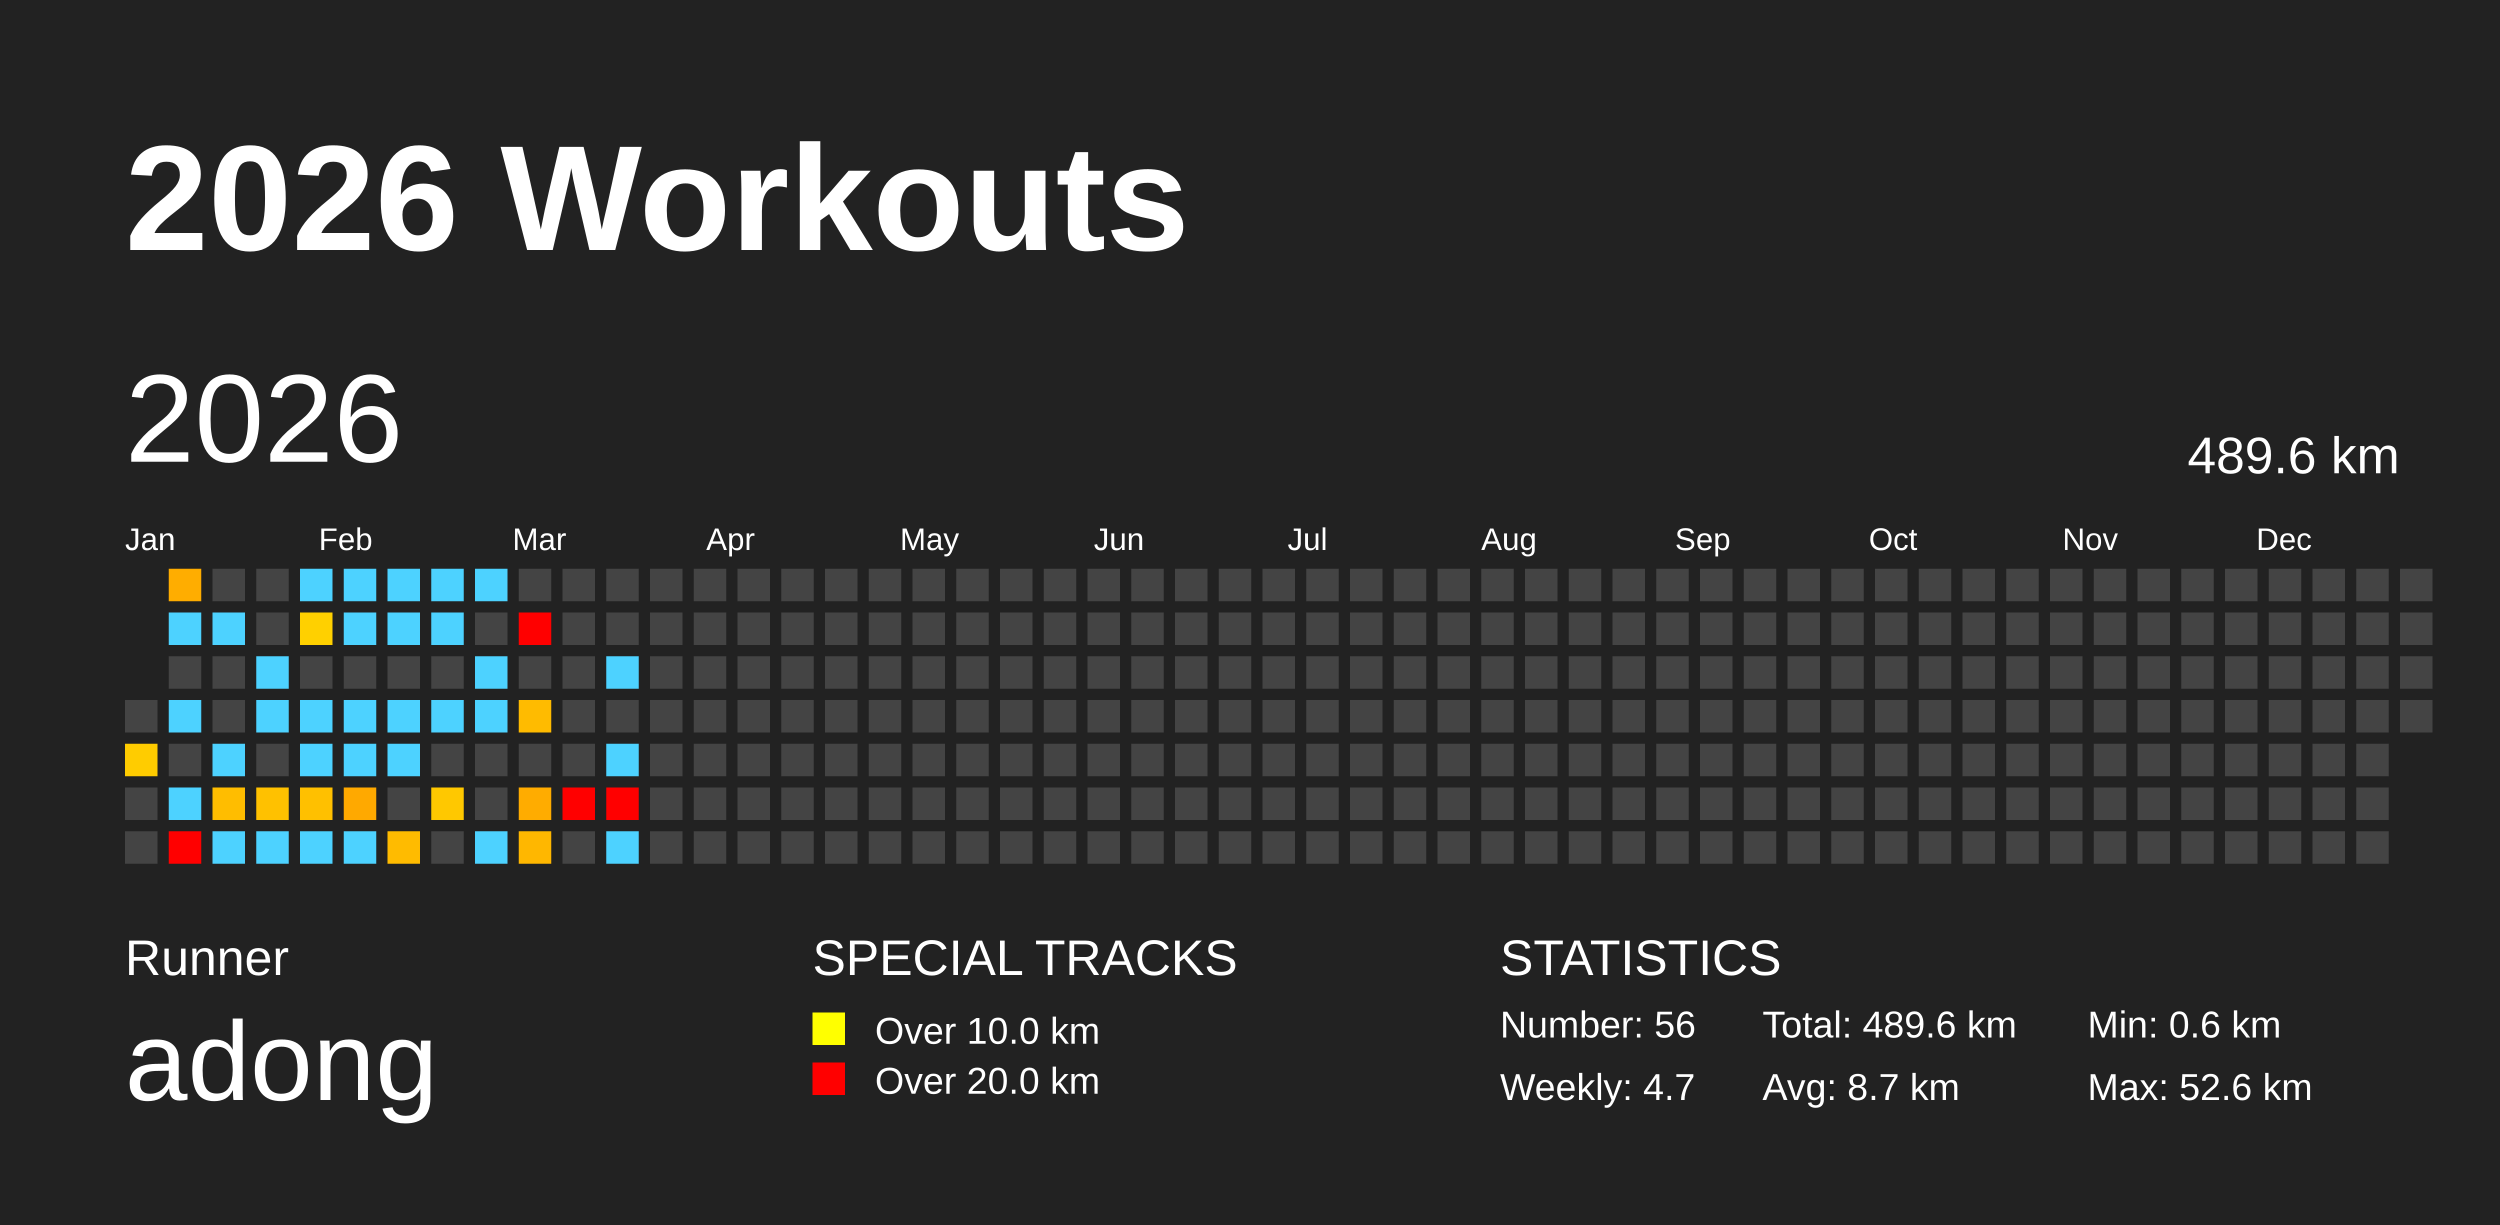
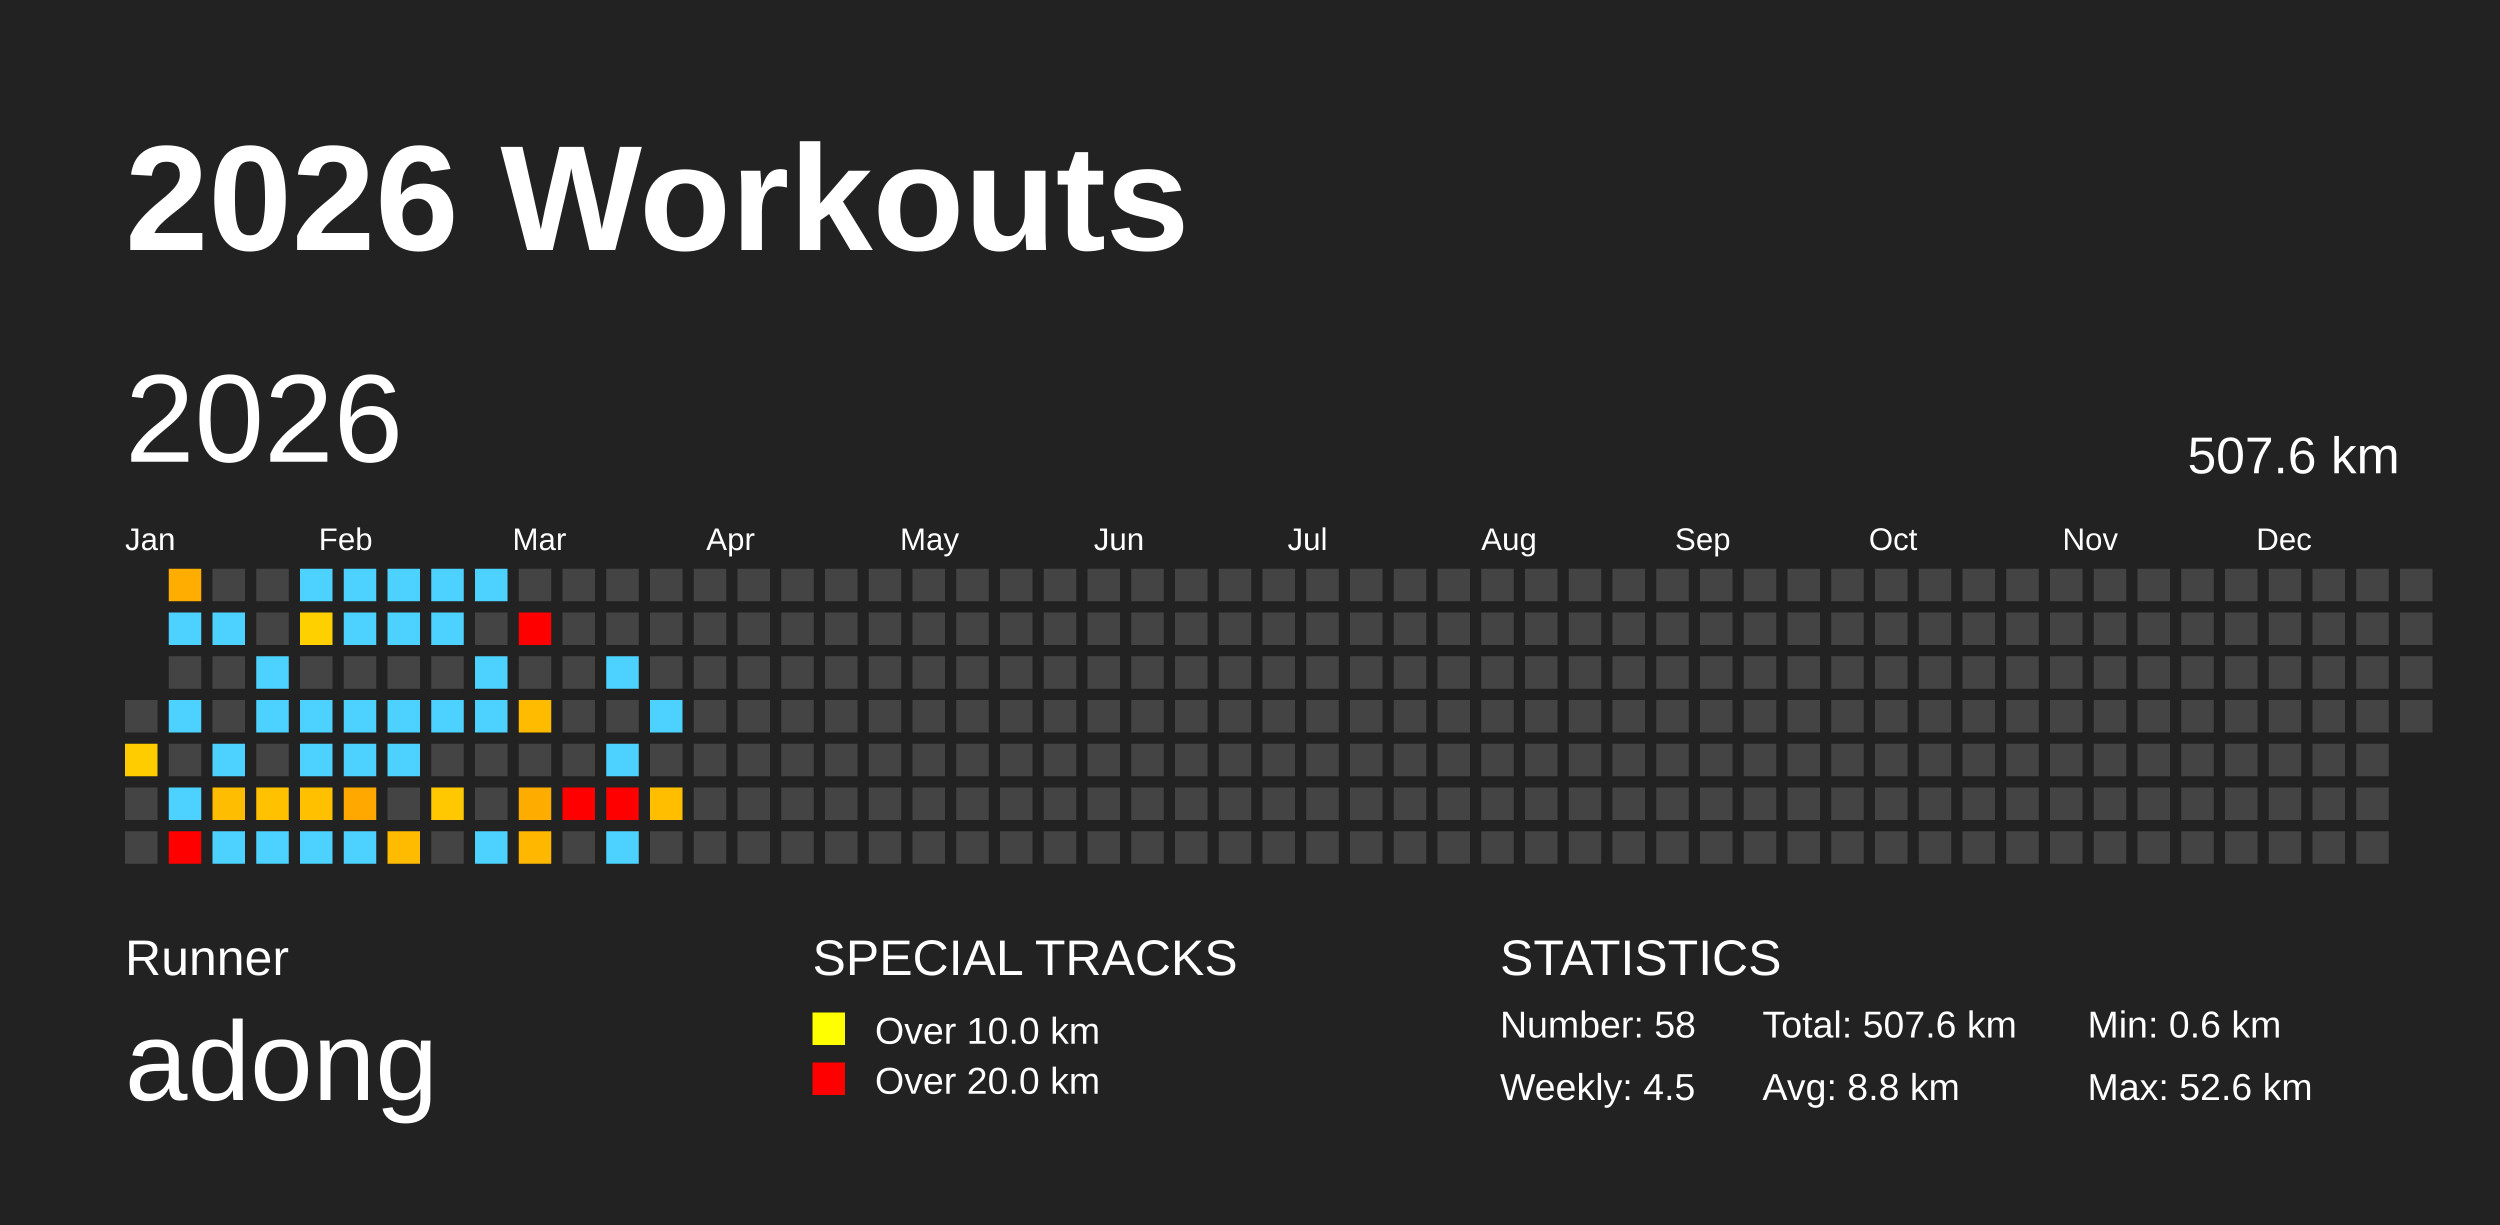
<svg xmlns="http://www.w3.org/2000/svg" baseProfile="full" height="98mm" version="1.1" viewBox="0,0,200,98" width="200mm">
  <defs />
  <rect fill="#222222" height="98" width="200" x="0" y="0" />
  <text fill="#FFFFFF" style="font-size:12px; font-family:Arial; font-weight:bold;" x="10" y="20">2026 Workouts</text>
  <text fill="#FFFFFF" style="font-size:4px; font-family:Arial" x="10" y="78">Runner</text>
  <text fill="#FFFFFF" style="font-size:9px; font-family:Arial" x="10" y="88">adong</text>
  <text fill="#FFFFFF" style="font-size:4px; font-family:Arial" x="65" y="78">SPECIAL TRACKS</text>
  <rect fill="yellow" height="2.6" width="2.6" x="65" y="81" />
  <text fill="#FFFFFF" style="font-size:3px; font-family:Arial" x="70" y="83.5">Over 10.0 km</text>
  <rect fill="red" height="2.6" width="2.6" x="65" y="85" />
  <text fill="#FFFFFF" style="font-size:3px; font-family:Arial" x="70" y="87.5">Over 20.0 km</text>
  <text fill="#FFFFFF" style="font-size:4px; font-family:Arial" x="120" y="78">STATISTICS</text>
-   <text fill="#FFFFFF" style="font-size:3px; font-family:Arial" x="120" y="83">Number: 56</text>
-   <text fill="#FFFFFF" style="font-size:3px; font-family:Arial" x="120" y="88">Weekly: 4.7</text>
-   <text fill="#FFFFFF" style="font-size:3px; font-family:Arial" x="141" y="83">Total: 489.6 km</text>
-   <text fill="#FFFFFF" style="font-size:3px; font-family:Arial" x="141" y="88">Avg: 8.7 km</text>
+   <text fill="#FFFFFF" style="font-size:3px; font-family:Arial" x="120" y="83">Number: 58</text>
+   <text fill="#FFFFFF" style="font-size:3px; font-family:Arial" x="120" y="88">Weekly: 4.5</text>
+   <text fill="#FFFFFF" style="font-size:3px; font-family:Arial" x="141" y="83">Total: 507.6 km</text>
+   <text fill="#FFFFFF" style="font-size:3px; font-family:Arial" x="141" y="88">Avg: 8.8 km</text>
  <text fill="#FFFFFF" style="font-size:3px; font-family:Arial" x="167" y="83">Min: 0.6 km</text>
  <text fill="#FFFFFF" style="font-size:3px; font-family:Arial" x="167" y="88">Max: 52.6 km</text>
  <text dominant-baseline="hanging" fill="#FFFFFF" style="font-size:10.0px; font-family:Arial;" x="10" y="30">2026</text>
-   <text dominant-baseline="hanging" fill="#FFFFFF" style="font-size:4.125px; font-family:Arial;" x="175" y="35">489.6 km</text>
+   <text dominant-baseline="hanging" fill="#FFFFFF" style="font-size:4.125px; font-family:Arial;" x="175" y="35">507.6 km</text>
  <text fill="#FFFFFF" style="font-size:2.5px; font-family:Arial" x="10.0" y="44">Jan</text>
  <text fill="#FFFFFF" style="font-size:2.5px; font-family:Arial" x="25.5" y="44">Feb</text>
  <text fill="#FFFFFF" style="font-size:2.5px; font-family:Arial" x="41.0" y="44">Mar</text>
  <text fill="#FFFFFF" style="font-size:2.5px; font-family:Arial" x="56.5" y="44">Apr</text>
  <text fill="#FFFFFF" style="font-size:2.5px; font-family:Arial" x="72.0" y="44">May</text>
  <text fill="#FFFFFF" style="font-size:2.5px; font-family:Arial" x="87.5" y="44">Jun</text>
  <text fill="#FFFFFF" style="font-size:2.5px; font-family:Arial" x="103.0" y="44">Jul</text>
  <text fill="#FFFFFF" style="font-size:2.5px; font-family:Arial" x="118.5" y="44">Aug</text>
  <text fill="#FFFFFF" style="font-size:2.5px; font-family:Arial" x="134.0" y="44">Sep</text>
  <text fill="#FFFFFF" style="font-size:2.5px; font-family:Arial" x="149.5" y="44">Oct</text>
  <text fill="#FFFFFF" style="font-size:2.5px; font-family:Arial" x="165.0" y="44">Nov</text>
  <text fill="#FFFFFF" style="font-size:2.5px; font-family:Arial" x="180.5" y="44">Dec</text>
  <rect fill="#444444" height="2.6" width="2.6" x="10.0" y="56.0" />
  <rect fill="#ffcc00" height="2.6" width="2.6" x="10.0" y="59.5" />
  <rect fill="#444444" height="2.6" width="2.6" x="10.0" y="63.0" />
  <rect fill="#444444" height="2.6" width="2.6" x="10.0" y="66.5" />
  <rect fill="#ffad00" height="2.6" width="2.6" x="13.5" y="45.5" />
  <rect fill="#4dd2ff" height="2.6" width="2.6" x="13.5" y="49.0" />
  <rect fill="#444444" height="2.6" width="2.6" x="13.5" y="52.5" />
  <rect fill="#4dd2ff" height="2.6" width="2.6" x="13.5" y="56.0" />
  <rect fill="#444444" height="2.6" width="2.6" x="13.5" y="59.5" />
  <rect fill="#4dd2ff" height="2.6" width="2.6" x="13.5" y="63.0" />
  <rect fill="red" height="2.6" width="2.6" x="13.5" y="66.5" />
  <rect fill="#444444" height="2.6" width="2.6" x="17.0" y="45.5" />
  <rect fill="#4dd2ff" height="2.6" width="2.6" x="17.0" y="49.0" />
  <rect fill="#444444" height="2.6" width="2.6" x="17.0" y="52.5" />
  <rect fill="#444444" height="2.6" width="2.6" x="17.0" y="56.0" />
  <rect fill="#4dd2ff" height="2.6" width="2.6" x="17.0" y="59.5" />
  <rect fill="#ffbd00" height="2.6" width="2.6" x="17.0" y="63.0" />
  <rect fill="#4dd2ff" height="2.6" width="2.6" x="17.0" y="66.5" />
  <rect fill="#444444" height="2.6" width="2.6" x="20.5" y="45.5" />
  <rect fill="#444444" height="2.6" width="2.6" x="20.5" y="49.0" />
  <rect fill="#4dd2ff" height="2.6" width="2.6" x="20.5" y="52.5" />
  <rect fill="#4dd2ff" height="2.6" width="2.6" x="20.5" y="56.0" />
  <rect fill="#444444" height="2.6" width="2.6" x="20.5" y="59.5" />
  <rect fill="#ffc100" height="2.6" width="2.6" x="20.5" y="63.0" />
  <rect fill="#4dd2ff" height="2.6" width="2.6" x="20.5" y="66.5" />
  <rect fill="#4dd2ff" height="2.6" width="2.6" x="24.0" y="45.5" />
  <rect fill="#ffd000" height="2.6" width="2.6" x="24.0" y="49.0" />
  <rect fill="#444444" height="2.6" width="2.6" x="24.0" y="52.5" />
  <rect fill="#4dd2ff" height="2.6" width="2.6" x="24.0" y="56.0" />
  <rect fill="#4dd2ff" height="2.6" width="2.6" x="24.0" y="59.5" />
  <rect fill="#ffc000" height="2.6" width="2.6" x="24.0" y="63.0" />
  <rect fill="#4dd2ff" height="2.6" width="2.6" x="24.0" y="66.5" />
  <rect fill="#4dd2ff" height="2.6" width="2.6" x="27.5" y="45.5" />
  <rect fill="#4dd2ff" height="2.6" width="2.6" x="27.5" y="49.0" />
  <rect fill="#444444" height="2.6" width="2.6" x="27.5" y="52.5" />
  <rect fill="#4dd2ff" height="2.6" width="2.6" x="27.5" y="56.0" />
  <rect fill="#4dd2ff" height="2.6" width="2.6" x="27.5" y="59.5" />
  <rect fill="#ffa900" height="2.6" width="2.6" x="27.5" y="63.0" />
  <rect fill="#4dd2ff" height="2.6" width="2.6" x="27.5" y="66.5" />
  <rect fill="#4dd2ff" height="2.6" width="2.6" x="31.0" y="45.5" />
  <rect fill="#4dd2ff" height="2.6" width="2.6" x="31.0" y="49.0" />
  <rect fill="#444444" height="2.6" width="2.6" x="31.0" y="52.5" />
  <rect fill="#4dd2ff" height="2.6" width="2.6" x="31.0" y="56.0" />
  <rect fill="#4dd2ff" height="2.6" width="2.6" x="31.0" y="59.5" />
  <rect fill="#444444" height="2.6" width="2.6" x="31.0" y="63.0" />
  <rect fill="#ffbb00" height="2.6" width="2.6" x="31.0" y="66.5" />
  <rect fill="#4dd2ff" height="2.6" width="2.6" x="34.5" y="45.5" />
  <rect fill="#4dd2ff" height="2.6" width="2.6" x="34.5" y="49.0" />
  <rect fill="#444444" height="2.6" width="2.6" x="34.5" y="52.5" />
  <rect fill="#4dd2ff" height="2.6" width="2.6" x="34.5" y="56.0" />
  <rect fill="#444444" height="2.6" width="2.6" x="34.5" y="59.5" />
  <rect fill="#ffc800" height="2.6" width="2.6" x="34.5" y="63.0" />
  <rect fill="#444444" height="2.6" width="2.6" x="34.5" y="66.5" />
  <rect fill="#4dd2ff" height="2.6" width="2.6" x="38.0" y="45.5" />
  <rect fill="#444444" height="2.6" width="2.6" x="38.0" y="49.0" />
  <rect fill="#4dd2ff" height="2.6" width="2.6" x="38.0" y="52.5" />
  <rect fill="#4dd2ff" height="2.6" width="2.6" x="38.0" y="56.0" />
  <rect fill="#444444" height="2.6" width="2.6" x="38.0" y="59.5" />
  <rect fill="#444444" height="2.6" width="2.6" x="38.0" y="63.0" />
  <rect fill="#4dd2ff" height="2.6" width="2.6" x="38.0" y="66.5" />
  <rect fill="#444444" height="2.6" width="2.6" x="41.5" y="45.5" />
  <rect fill="red" height="2.6" width="2.6" x="41.5" y="49.0" />
  <rect fill="#444444" height="2.6" width="2.6" x="41.5" y="52.5" />
  <rect fill="#ffbb00" height="2.6" width="2.6" x="41.5" y="56.0" />
  <rect fill="#444444" height="2.6" width="2.6" x="41.5" y="59.5" />
  <rect fill="#ffac00" height="2.6" width="2.6" x="41.5" y="63.0" />
  <rect fill="#ffb700" height="2.6" width="2.6" x="41.5" y="66.5" />
  <rect fill="#444444" height="2.6" width="2.6" x="45.0" y="45.5" />
  <rect fill="#444444" height="2.6" width="2.6" x="45.0" y="49.0" />
  <rect fill="#444444" height="2.6" width="2.6" x="45.0" y="52.5" />
  <rect fill="#444444" height="2.6" width="2.6" x="45.0" y="56.0" />
  <rect fill="#444444" height="2.6" width="2.6" x="45.0" y="59.5" />
  <rect fill="red" height="2.6" width="2.6" x="45.0" y="63.0" />
  <rect fill="#444444" height="2.6" width="2.6" x="45.0" y="66.5" />
  <rect fill="#444444" height="2.6" width="2.6" x="48.5" y="45.5" />
  <rect fill="#444444" height="2.6" width="2.6" x="48.5" y="49.0" />
  <rect fill="#4dd2ff" height="2.6" width="2.6" x="48.5" y="52.5" />
  <rect fill="#444444" height="2.6" width="2.6" x="48.5" y="56.0" />
  <rect fill="#4dd2ff" height="2.6" width="2.6" x="48.5" y="59.5" />
  <rect fill="red" height="2.6" width="2.6" x="48.5" y="63.0" />
  <rect fill="#4dd2ff" height="2.6" width="2.6" x="48.5" y="66.5" />
  <rect fill="#444444" height="2.6" width="2.6" x="52.0" y="45.5" />
  <rect fill="#444444" height="2.6" width="2.6" x="52.0" y="49.0" />
  <rect fill="#444444" height="2.6" width="2.6" x="52.0" y="52.5" />
-   <rect fill="#444444" height="2.6" width="2.6" x="52.0" y="56.0" />
+   <rect fill="#4dd2ff" height="2.6" width="2.6" x="52.0" y="56.0" />
  <rect fill="#444444" height="2.6" width="2.6" x="52.0" y="59.5" />
-   <rect fill="#444444" height="2.6" width="2.6" x="52.0" y="63.0" />
+   <rect fill="#ffbf00" height="2.6" width="2.6" x="52.0" y="63.0" />
  <rect fill="#444444" height="2.6" width="2.6" x="52.0" y="66.5" />
  <rect fill="#444444" height="2.6" width="2.6" x="55.5" y="45.5" />
  <rect fill="#444444" height="2.6" width="2.6" x="55.5" y="49.0" />
  <rect fill="#444444" height="2.6" width="2.6" x="55.5" y="52.5" />
  <rect fill="#444444" height="2.6" width="2.6" x="55.5" y="56.0" />
  <rect fill="#444444" height="2.6" width="2.6" x="55.5" y="59.5" />
  <rect fill="#444444" height="2.6" width="2.6" x="55.5" y="63.0" />
  <rect fill="#444444" height="2.6" width="2.6" x="55.5" y="66.5" />
  <rect fill="#444444" height="2.6" width="2.6" x="59.0" y="45.5" />
  <rect fill="#444444" height="2.6" width="2.6" x="59.0" y="49.0" />
  <rect fill="#444444" height="2.6" width="2.6" x="59.0" y="52.5" />
  <rect fill="#444444" height="2.6" width="2.6" x="59.0" y="56.0" />
  <rect fill="#444444" height="2.6" width="2.6" x="59.0" y="59.5" />
  <rect fill="#444444" height="2.6" width="2.6" x="59.0" y="63.0" />
  <rect fill="#444444" height="2.6" width="2.6" x="59.0" y="66.5" />
  <rect fill="#444444" height="2.6" width="2.6" x="62.5" y="45.5" />
  <rect fill="#444444" height="2.6" width="2.6" x="62.5" y="49.0" />
  <rect fill="#444444" height="2.6" width="2.6" x="62.5" y="52.5" />
  <rect fill="#444444" height="2.6" width="2.6" x="62.5" y="56.0" />
  <rect fill="#444444" height="2.6" width="2.6" x="62.5" y="59.5" />
  <rect fill="#444444" height="2.6" width="2.6" x="62.5" y="63.0" />
  <rect fill="#444444" height="2.6" width="2.6" x="62.5" y="66.5" />
  <rect fill="#444444" height="2.6" width="2.6" x="66.0" y="45.5" />
  <rect fill="#444444" height="2.6" width="2.6" x="66.0" y="49.0" />
  <rect fill="#444444" height="2.6" width="2.6" x="66.0" y="52.5" />
  <rect fill="#444444" height="2.6" width="2.6" x="66.0" y="56.0" />
  <rect fill="#444444" height="2.6" width="2.6" x="66.0" y="59.5" />
  <rect fill="#444444" height="2.6" width="2.6" x="66.0" y="63.0" />
  <rect fill="#444444" height="2.6" width="2.6" x="66.0" y="66.5" />
  <rect fill="#444444" height="2.6" width="2.6" x="69.5" y="45.5" />
  <rect fill="#444444" height="2.6" width="2.6" x="69.5" y="49.0" />
  <rect fill="#444444" height="2.6" width="2.6" x="69.5" y="52.5" />
  <rect fill="#444444" height="2.6" width="2.6" x="69.5" y="56.0" />
  <rect fill="#444444" height="2.6" width="2.6" x="69.5" y="59.5" />
  <rect fill="#444444" height="2.6" width="2.6" x="69.5" y="63.0" />
  <rect fill="#444444" height="2.6" width="2.6" x="69.5" y="66.5" />
  <rect fill="#444444" height="2.6" width="2.6" x="73.0" y="45.5" />
  <rect fill="#444444" height="2.6" width="2.6" x="73.0" y="49.0" />
  <rect fill="#444444" height="2.6" width="2.6" x="73.0" y="52.5" />
  <rect fill="#444444" height="2.6" width="2.6" x="73.0" y="56.0" />
  <rect fill="#444444" height="2.6" width="2.6" x="73.0" y="59.5" />
  <rect fill="#444444" height="2.6" width="2.6" x="73.0" y="63.0" />
  <rect fill="#444444" height="2.6" width="2.6" x="73.0" y="66.5" />
  <rect fill="#444444" height="2.6" width="2.6" x="76.5" y="45.5" />
  <rect fill="#444444" height="2.6" width="2.6" x="76.5" y="49.0" />
  <rect fill="#444444" height="2.6" width="2.6" x="76.5" y="52.5" />
  <rect fill="#444444" height="2.6" width="2.6" x="76.5" y="56.0" />
  <rect fill="#444444" height="2.6" width="2.6" x="76.5" y="59.5" />
  <rect fill="#444444" height="2.6" width="2.6" x="76.5" y="63.0" />
  <rect fill="#444444" height="2.6" width="2.6" x="76.5" y="66.5" />
  <rect fill="#444444" height="2.6" width="2.6" x="80.0" y="45.5" />
  <rect fill="#444444" height="2.6" width="2.6" x="80.0" y="49.0" />
  <rect fill="#444444" height="2.6" width="2.6" x="80.0" y="52.5" />
  <rect fill="#444444" height="2.6" width="2.6" x="80.0" y="56.0" />
  <rect fill="#444444" height="2.6" width="2.6" x="80.0" y="59.5" />
  <rect fill="#444444" height="2.6" width="2.6" x="80.0" y="63.0" />
  <rect fill="#444444" height="2.6" width="2.6" x="80.0" y="66.5" />
  <rect fill="#444444" height="2.6" width="2.6" x="83.5" y="45.5" />
  <rect fill="#444444" height="2.6" width="2.6" x="83.5" y="49.0" />
  <rect fill="#444444" height="2.6" width="2.6" x="83.5" y="52.5" />
  <rect fill="#444444" height="2.6" width="2.6" x="83.5" y="56.0" />
  <rect fill="#444444" height="2.6" width="2.6" x="83.5" y="59.5" />
  <rect fill="#444444" height="2.6" width="2.6" x="83.5" y="63.0" />
  <rect fill="#444444" height="2.6" width="2.6" x="83.5" y="66.5" />
  <rect fill="#444444" height="2.6" width="2.6" x="87.0" y="45.5" />
  <rect fill="#444444" height="2.6" width="2.6" x="87.0" y="49.0" />
  <rect fill="#444444" height="2.6" width="2.6" x="87.0" y="52.5" />
  <rect fill="#444444" height="2.6" width="2.6" x="87.0" y="56.0" />
  <rect fill="#444444" height="2.6" width="2.6" x="87.0" y="59.5" />
  <rect fill="#444444" height="2.6" width="2.6" x="87.0" y="63.0" />
  <rect fill="#444444" height="2.6" width="2.6" x="87.0" y="66.5" />
  <rect fill="#444444" height="2.6" width="2.6" x="90.5" y="45.5" />
  <rect fill="#444444" height="2.6" width="2.6" x="90.5" y="49.0" />
  <rect fill="#444444" height="2.6" width="2.6" x="90.5" y="52.5" />
  <rect fill="#444444" height="2.6" width="2.6" x="90.5" y="56.0" />
  <rect fill="#444444" height="2.6" width="2.6" x="90.5" y="59.5" />
  <rect fill="#444444" height="2.6" width="2.6" x="90.5" y="63.0" />
  <rect fill="#444444" height="2.6" width="2.6" x="90.5" y="66.5" />
  <rect fill="#444444" height="2.6" width="2.6" x="94.0" y="45.5" />
  <rect fill="#444444" height="2.6" width="2.6" x="94.0" y="49.0" />
  <rect fill="#444444" height="2.6" width="2.6" x="94.0" y="52.5" />
  <rect fill="#444444" height="2.6" width="2.6" x="94.0" y="56.0" />
  <rect fill="#444444" height="2.6" width="2.6" x="94.0" y="59.5" />
  <rect fill="#444444" height="2.6" width="2.6" x="94.0" y="63.0" />
  <rect fill="#444444" height="2.6" width="2.6" x="94.0" y="66.5" />
  <rect fill="#444444" height="2.6" width="2.6" x="97.5" y="45.5" />
  <rect fill="#444444" height="2.6" width="2.6" x="97.5" y="49.0" />
  <rect fill="#444444" height="2.6" width="2.6" x="97.5" y="52.5" />
  <rect fill="#444444" height="2.6" width="2.6" x="97.5" y="56.0" />
  <rect fill="#444444" height="2.6" width="2.6" x="97.5" y="59.5" />
  <rect fill="#444444" height="2.6" width="2.6" x="97.5" y="63.0" />
  <rect fill="#444444" height="2.6" width="2.6" x="97.5" y="66.5" />
  <rect fill="#444444" height="2.6" width="2.6" x="101.0" y="45.5" />
  <rect fill="#444444" height="2.6" width="2.6" x="101.0" y="49.0" />
  <rect fill="#444444" height="2.6" width="2.6" x="101.0" y="52.5" />
  <rect fill="#444444" height="2.6" width="2.6" x="101.0" y="56.0" />
  <rect fill="#444444" height="2.6" width="2.6" x="101.0" y="59.5" />
  <rect fill="#444444" height="2.6" width="2.6" x="101.0" y="63.0" />
  <rect fill="#444444" height="2.6" width="2.6" x="101.0" y="66.5" />
  <rect fill="#444444" height="2.6" width="2.6" x="104.5" y="45.5" />
  <rect fill="#444444" height="2.6" width="2.6" x="104.5" y="49.0" />
  <rect fill="#444444" height="2.6" width="2.6" x="104.5" y="52.5" />
  <rect fill="#444444" height="2.6" width="2.6" x="104.5" y="56.0" />
  <rect fill="#444444" height="2.6" width="2.6" x="104.5" y="59.5" />
  <rect fill="#444444" height="2.6" width="2.6" x="104.5" y="63.0" />
  <rect fill="#444444" height="2.6" width="2.6" x="104.5" y="66.5" />
  <rect fill="#444444" height="2.6" width="2.6" x="108.0" y="45.5" />
  <rect fill="#444444" height="2.6" width="2.6" x="108.0" y="49.0" />
  <rect fill="#444444" height="2.6" width="2.6" x="108.0" y="52.5" />
  <rect fill="#444444" height="2.6" width="2.6" x="108.0" y="56.0" />
  <rect fill="#444444" height="2.6" width="2.6" x="108.0" y="59.5" />
  <rect fill="#444444" height="2.6" width="2.6" x="108.0" y="63.0" />
  <rect fill="#444444" height="2.6" width="2.6" x="108.0" y="66.5" />
  <rect fill="#444444" height="2.6" width="2.6" x="111.5" y="45.5" />
  <rect fill="#444444" height="2.6" width="2.6" x="111.5" y="49.0" />
  <rect fill="#444444" height="2.6" width="2.6" x="111.5" y="52.5" />
  <rect fill="#444444" height="2.6" width="2.6" x="111.5" y="56.0" />
  <rect fill="#444444" height="2.6" width="2.6" x="111.5" y="59.5" />
  <rect fill="#444444" height="2.6" width="2.6" x="111.5" y="63.0" />
  <rect fill="#444444" height="2.6" width="2.6" x="111.5" y="66.5" />
  <rect fill="#444444" height="2.6" width="2.6" x="115.0" y="45.5" />
  <rect fill="#444444" height="2.6" width="2.6" x="115.0" y="49.0" />
  <rect fill="#444444" height="2.6" width="2.6" x="115.0" y="52.5" />
  <rect fill="#444444" height="2.6" width="2.6" x="115.0" y="56.0" />
  <rect fill="#444444" height="2.6" width="2.6" x="115.0" y="59.5" />
  <rect fill="#444444" height="2.6" width="2.6" x="115.0" y="63.0" />
  <rect fill="#444444" height="2.6" width="2.6" x="115.0" y="66.5" />
  <rect fill="#444444" height="2.6" width="2.6" x="118.5" y="45.5" />
  <rect fill="#444444" height="2.6" width="2.6" x="118.5" y="49.0" />
  <rect fill="#444444" height="2.6" width="2.6" x="118.5" y="52.5" />
  <rect fill="#444444" height="2.6" width="2.6" x="118.5" y="56.0" />
  <rect fill="#444444" height="2.6" width="2.6" x="118.5" y="59.5" />
  <rect fill="#444444" height="2.6" width="2.6" x="118.5" y="63.0" />
  <rect fill="#444444" height="2.6" width="2.6" x="118.5" y="66.5" />
  <rect fill="#444444" height="2.6" width="2.6" x="122.0" y="45.5" />
  <rect fill="#444444" height="2.6" width="2.6" x="122.0" y="49.0" />
  <rect fill="#444444" height="2.6" width="2.6" x="122.0" y="52.5" />
  <rect fill="#444444" height="2.6" width="2.6" x="122.0" y="56.0" />
  <rect fill="#444444" height="2.6" width="2.6" x="122.0" y="59.5" />
  <rect fill="#444444" height="2.6" width="2.6" x="122.0" y="63.0" />
  <rect fill="#444444" height="2.6" width="2.6" x="122.0" y="66.5" />
  <rect fill="#444444" height="2.6" width="2.6" x="125.5" y="45.5" />
  <rect fill="#444444" height="2.6" width="2.6" x="125.5" y="49.0" />
  <rect fill="#444444" height="2.6" width="2.6" x="125.5" y="52.5" />
  <rect fill="#444444" height="2.6" width="2.6" x="125.5" y="56.0" />
  <rect fill="#444444" height="2.6" width="2.6" x="125.5" y="59.5" />
  <rect fill="#444444" height="2.6" width="2.6" x="125.5" y="63.0" />
  <rect fill="#444444" height="2.6" width="2.6" x="125.5" y="66.5" />
  <rect fill="#444444" height="2.6" width="2.6" x="129.0" y="45.5" />
  <rect fill="#444444" height="2.6" width="2.6" x="129.0" y="49.0" />
  <rect fill="#444444" height="2.6" width="2.6" x="129.0" y="52.5" />
  <rect fill="#444444" height="2.6" width="2.6" x="129.0" y="56.0" />
  <rect fill="#444444" height="2.6" width="2.6" x="129.0" y="59.5" />
  <rect fill="#444444" height="2.6" width="2.6" x="129.0" y="63.0" />
  <rect fill="#444444" height="2.6" width="2.6" x="129.0" y="66.5" />
  <rect fill="#444444" height="2.6" width="2.6" x="132.5" y="45.5" />
  <rect fill="#444444" height="2.6" width="2.6" x="132.5" y="49.0" />
  <rect fill="#444444" height="2.6" width="2.6" x="132.5" y="52.5" />
  <rect fill="#444444" height="2.6" width="2.6" x="132.5" y="56.0" />
  <rect fill="#444444" height="2.6" width="2.6" x="132.5" y="59.5" />
  <rect fill="#444444" height="2.6" width="2.6" x="132.5" y="63.0" />
  <rect fill="#444444" height="2.6" width="2.6" x="132.5" y="66.5" />
  <rect fill="#444444" height="2.6" width="2.6" x="136.0" y="45.5" />
  <rect fill="#444444" height="2.6" width="2.6" x="136.0" y="49.0" />
  <rect fill="#444444" height="2.6" width="2.6" x="136.0" y="52.5" />
  <rect fill="#444444" height="2.6" width="2.6" x="136.0" y="56.0" />
  <rect fill="#444444" height="2.6" width="2.6" x="136.0" y="59.5" />
  <rect fill="#444444" height="2.6" width="2.6" x="136.0" y="63.0" />
  <rect fill="#444444" height="2.6" width="2.6" x="136.0" y="66.5" />
  <rect fill="#444444" height="2.6" width="2.6" x="139.5" y="45.5" />
  <rect fill="#444444" height="2.6" width="2.6" x="139.5" y="49.0" />
  <rect fill="#444444" height="2.6" width="2.6" x="139.5" y="52.5" />
  <rect fill="#444444" height="2.6" width="2.6" x="139.5" y="56.0" />
  <rect fill="#444444" height="2.6" width="2.6" x="139.5" y="59.5" />
  <rect fill="#444444" height="2.6" width="2.6" x="139.5" y="63.0" />
  <rect fill="#444444" height="2.6" width="2.6" x="139.5" y="66.5" />
  <rect fill="#444444" height="2.6" width="2.6" x="143.0" y="45.5" />
  <rect fill="#444444" height="2.6" width="2.6" x="143.0" y="49.0" />
  <rect fill="#444444" height="2.6" width="2.6" x="143.0" y="52.5" />
  <rect fill="#444444" height="2.6" width="2.6" x="143.0" y="56.0" />
  <rect fill="#444444" height="2.6" width="2.6" x="143.0" y="59.5" />
  <rect fill="#444444" height="2.6" width="2.6" x="143.0" y="63.0" />
  <rect fill="#444444" height="2.6" width="2.6" x="143.0" y="66.5" />
  <rect fill="#444444" height="2.6" width="2.6" x="146.5" y="45.5" />
  <rect fill="#444444" height="2.6" width="2.6" x="146.5" y="49.0" />
  <rect fill="#444444" height="2.6" width="2.6" x="146.5" y="52.5" />
  <rect fill="#444444" height="2.6" width="2.6" x="146.5" y="56.0" />
  <rect fill="#444444" height="2.6" width="2.6" x="146.5" y="59.5" />
  <rect fill="#444444" height="2.6" width="2.6" x="146.5" y="63.0" />
  <rect fill="#444444" height="2.6" width="2.6" x="146.5" y="66.5" />
  <rect fill="#444444" height="2.6" width="2.6" x="150.0" y="45.5" />
  <rect fill="#444444" height="2.6" width="2.6" x="150.0" y="49.0" />
  <rect fill="#444444" height="2.6" width="2.6" x="150.0" y="52.5" />
  <rect fill="#444444" height="2.6" width="2.6" x="150.0" y="56.0" />
  <rect fill="#444444" height="2.6" width="2.6" x="150.0" y="59.5" />
  <rect fill="#444444" height="2.6" width="2.6" x="150.0" y="63.0" />
  <rect fill="#444444" height="2.6" width="2.6" x="150.0" y="66.5" />
  <rect fill="#444444" height="2.6" width="2.6" x="153.5" y="45.5" />
  <rect fill="#444444" height="2.6" width="2.6" x="153.5" y="49.0" />
  <rect fill="#444444" height="2.6" width="2.6" x="153.5" y="52.5" />
  <rect fill="#444444" height="2.6" width="2.6" x="153.5" y="56.0" />
  <rect fill="#444444" height="2.6" width="2.6" x="153.5" y="59.5" />
  <rect fill="#444444" height="2.6" width="2.6" x="153.5" y="63.0" />
  <rect fill="#444444" height="2.6" width="2.6" x="153.5" y="66.5" />
  <rect fill="#444444" height="2.6" width="2.6" x="157.0" y="45.5" />
  <rect fill="#444444" height="2.6" width="2.6" x="157.0" y="49.0" />
  <rect fill="#444444" height="2.6" width="2.6" x="157.0" y="52.5" />
  <rect fill="#444444" height="2.6" width="2.6" x="157.0" y="56.0" />
  <rect fill="#444444" height="2.6" width="2.6" x="157.0" y="59.5" />
  <rect fill="#444444" height="2.6" width="2.6" x="157.0" y="63.0" />
  <rect fill="#444444" height="2.6" width="2.6" x="157.0" y="66.5" />
  <rect fill="#444444" height="2.6" width="2.6" x="160.5" y="45.5" />
  <rect fill="#444444" height="2.6" width="2.6" x="160.5" y="49.0" />
  <rect fill="#444444" height="2.6" width="2.6" x="160.5" y="52.5" />
  <rect fill="#444444" height="2.6" width="2.6" x="160.5" y="56.0" />
  <rect fill="#444444" height="2.6" width="2.6" x="160.5" y="59.5" />
  <rect fill="#444444" height="2.6" width="2.6" x="160.5" y="63.0" />
  <rect fill="#444444" height="2.6" width="2.6" x="160.5" y="66.5" />
  <rect fill="#444444" height="2.6" width="2.6" x="164.0" y="45.5" />
  <rect fill="#444444" height="2.6" width="2.6" x="164.0" y="49.0" />
  <rect fill="#444444" height="2.6" width="2.6" x="164.0" y="52.5" />
  <rect fill="#444444" height="2.6" width="2.6" x="164.0" y="56.0" />
  <rect fill="#444444" height="2.6" width="2.6" x="164.0" y="59.5" />
  <rect fill="#444444" height="2.6" width="2.6" x="164.0" y="63.0" />
  <rect fill="#444444" height="2.6" width="2.6" x="164.0" y="66.5" />
  <rect fill="#444444" height="2.6" width="2.6" x="167.5" y="45.5" />
  <rect fill="#444444" height="2.6" width="2.6" x="167.5" y="49.0" />
  <rect fill="#444444" height="2.6" width="2.6" x="167.5" y="52.5" />
  <rect fill="#444444" height="2.6" width="2.6" x="167.5" y="56.0" />
  <rect fill="#444444" height="2.6" width="2.6" x="167.5" y="59.5" />
  <rect fill="#444444" height="2.6" width="2.6" x="167.5" y="63.0" />
  <rect fill="#444444" height="2.6" width="2.6" x="167.5" y="66.5" />
  <rect fill="#444444" height="2.6" width="2.6" x="171.0" y="45.5" />
  <rect fill="#444444" height="2.6" width="2.6" x="171.0" y="49.0" />
  <rect fill="#444444" height="2.6" width="2.6" x="171.0" y="52.5" />
  <rect fill="#444444" height="2.6" width="2.6" x="171.0" y="56.0" />
  <rect fill="#444444" height="2.6" width="2.6" x="171.0" y="59.5" />
  <rect fill="#444444" height="2.6" width="2.6" x="171.0" y="63.0" />
  <rect fill="#444444" height="2.6" width="2.6" x="171.0" y="66.5" />
  <rect fill="#444444" height="2.6" width="2.6" x="174.5" y="45.5" />
  <rect fill="#444444" height="2.6" width="2.6" x="174.5" y="49.0" />
  <rect fill="#444444" height="2.6" width="2.6" x="174.5" y="52.5" />
  <rect fill="#444444" height="2.6" width="2.6" x="174.5" y="56.0" />
  <rect fill="#444444" height="2.6" width="2.6" x="174.5" y="59.5" />
  <rect fill="#444444" height="2.6" width="2.6" x="174.5" y="63.0" />
  <rect fill="#444444" height="2.6" width="2.6" x="174.5" y="66.5" />
  <rect fill="#444444" height="2.6" width="2.6" x="178.0" y="45.5" />
  <rect fill="#444444" height="2.6" width="2.6" x="178.0" y="49.0" />
  <rect fill="#444444" height="2.6" width="2.6" x="178.0" y="52.5" />
  <rect fill="#444444" height="2.6" width="2.6" x="178.0" y="56.0" />
  <rect fill="#444444" height="2.6" width="2.6" x="178.0" y="59.5" />
  <rect fill="#444444" height="2.6" width="2.6" x="178.0" y="63.0" />
  <rect fill="#444444" height="2.6" width="2.6" x="178.0" y="66.5" />
  <rect fill="#444444" height="2.6" width="2.6" x="181.5" y="45.5" />
  <rect fill="#444444" height="2.6" width="2.6" x="181.5" y="49.0" />
  <rect fill="#444444" height="2.6" width="2.6" x="181.5" y="52.5" />
  <rect fill="#444444" height="2.6" width="2.6" x="181.5" y="56.0" />
  <rect fill="#444444" height="2.6" width="2.6" x="181.5" y="59.5" />
  <rect fill="#444444" height="2.6" width="2.6" x="181.5" y="63.0" />
  <rect fill="#444444" height="2.6" width="2.6" x="181.5" y="66.5" />
  <rect fill="#444444" height="2.6" width="2.6" x="185.0" y="45.5" />
  <rect fill="#444444" height="2.6" width="2.6" x="185.0" y="49.0" />
  <rect fill="#444444" height="2.6" width="2.6" x="185.0" y="52.5" />
  <rect fill="#444444" height="2.6" width="2.6" x="185.0" y="56.0" />
  <rect fill="#444444" height="2.6" width="2.6" x="185.0" y="59.5" />
  <rect fill="#444444" height="2.6" width="2.6" x="185.0" y="63.0" />
  <rect fill="#444444" height="2.6" width="2.6" x="185.0" y="66.5" />
  <rect fill="#444444" height="2.6" width="2.6" x="188.5" y="45.5" />
  <rect fill="#444444" height="2.6" width="2.6" x="188.5" y="49.0" />
  <rect fill="#444444" height="2.6" width="2.6" x="188.5" y="52.5" />
  <rect fill="#444444" height="2.6" width="2.6" x="188.5" y="56.0" />
  <rect fill="#444444" height="2.6" width="2.6" x="188.5" y="59.5" />
  <rect fill="#444444" height="2.6" width="2.6" x="188.5" y="63.0" />
  <rect fill="#444444" height="2.6" width="2.6" x="188.5" y="66.5" />
  <rect fill="#444444" height="2.6" width="2.6" x="192.0" y="45.5" />
  <rect fill="#444444" height="2.6" width="2.6" x="192.0" y="49.0" />
  <rect fill="#444444" height="2.6" width="2.6" x="192.0" y="52.5" />
  <rect fill="#444444" height="2.6" width="2.6" x="192.0" y="56.0" />
</svg>
